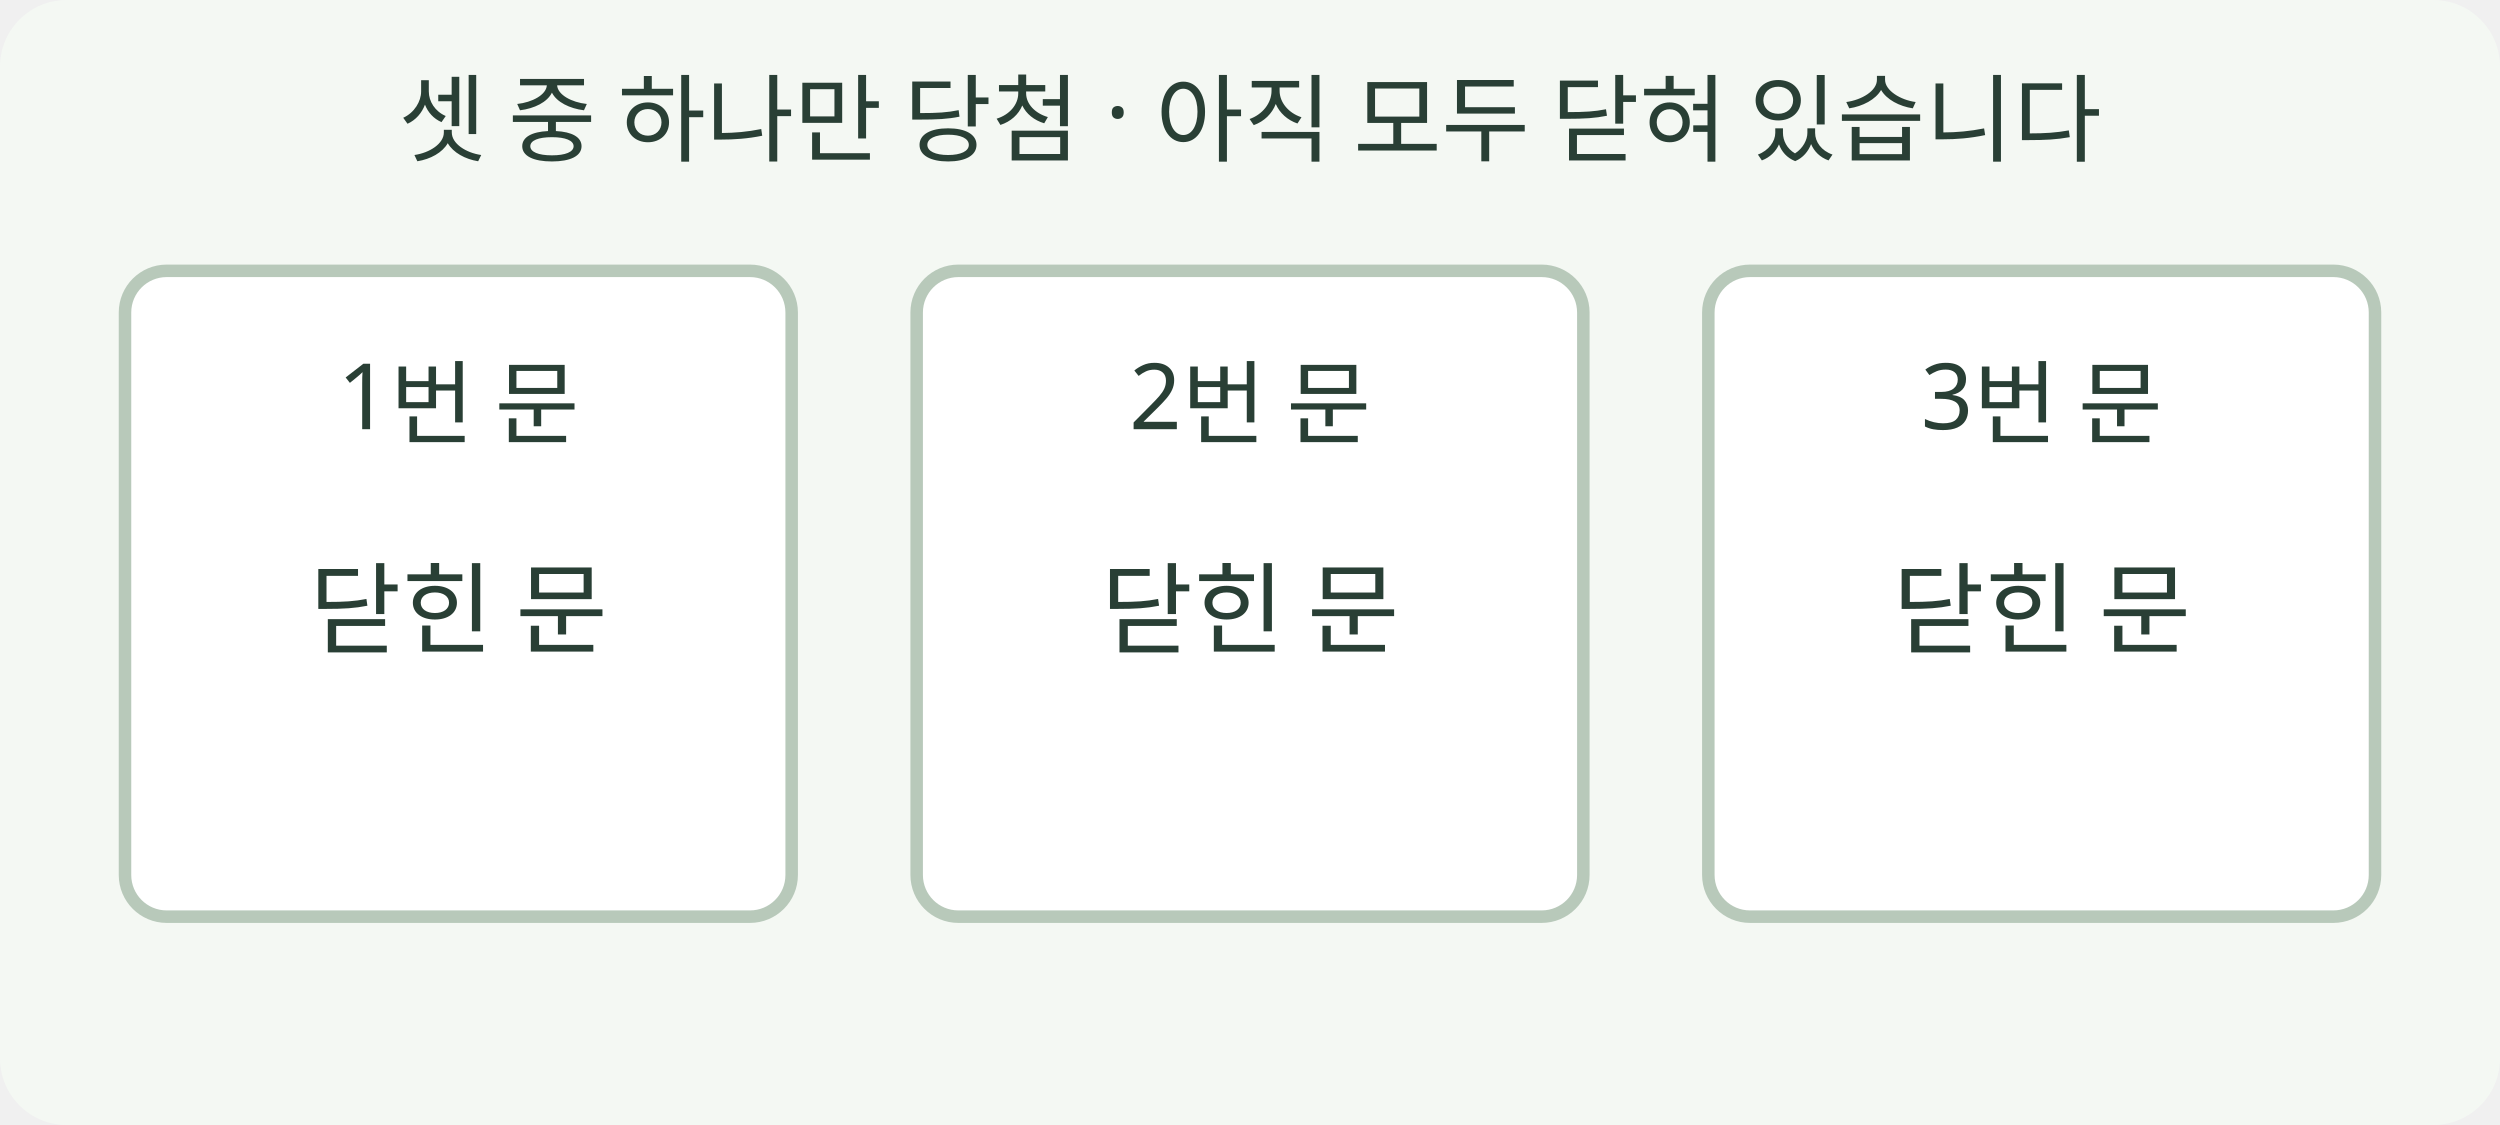
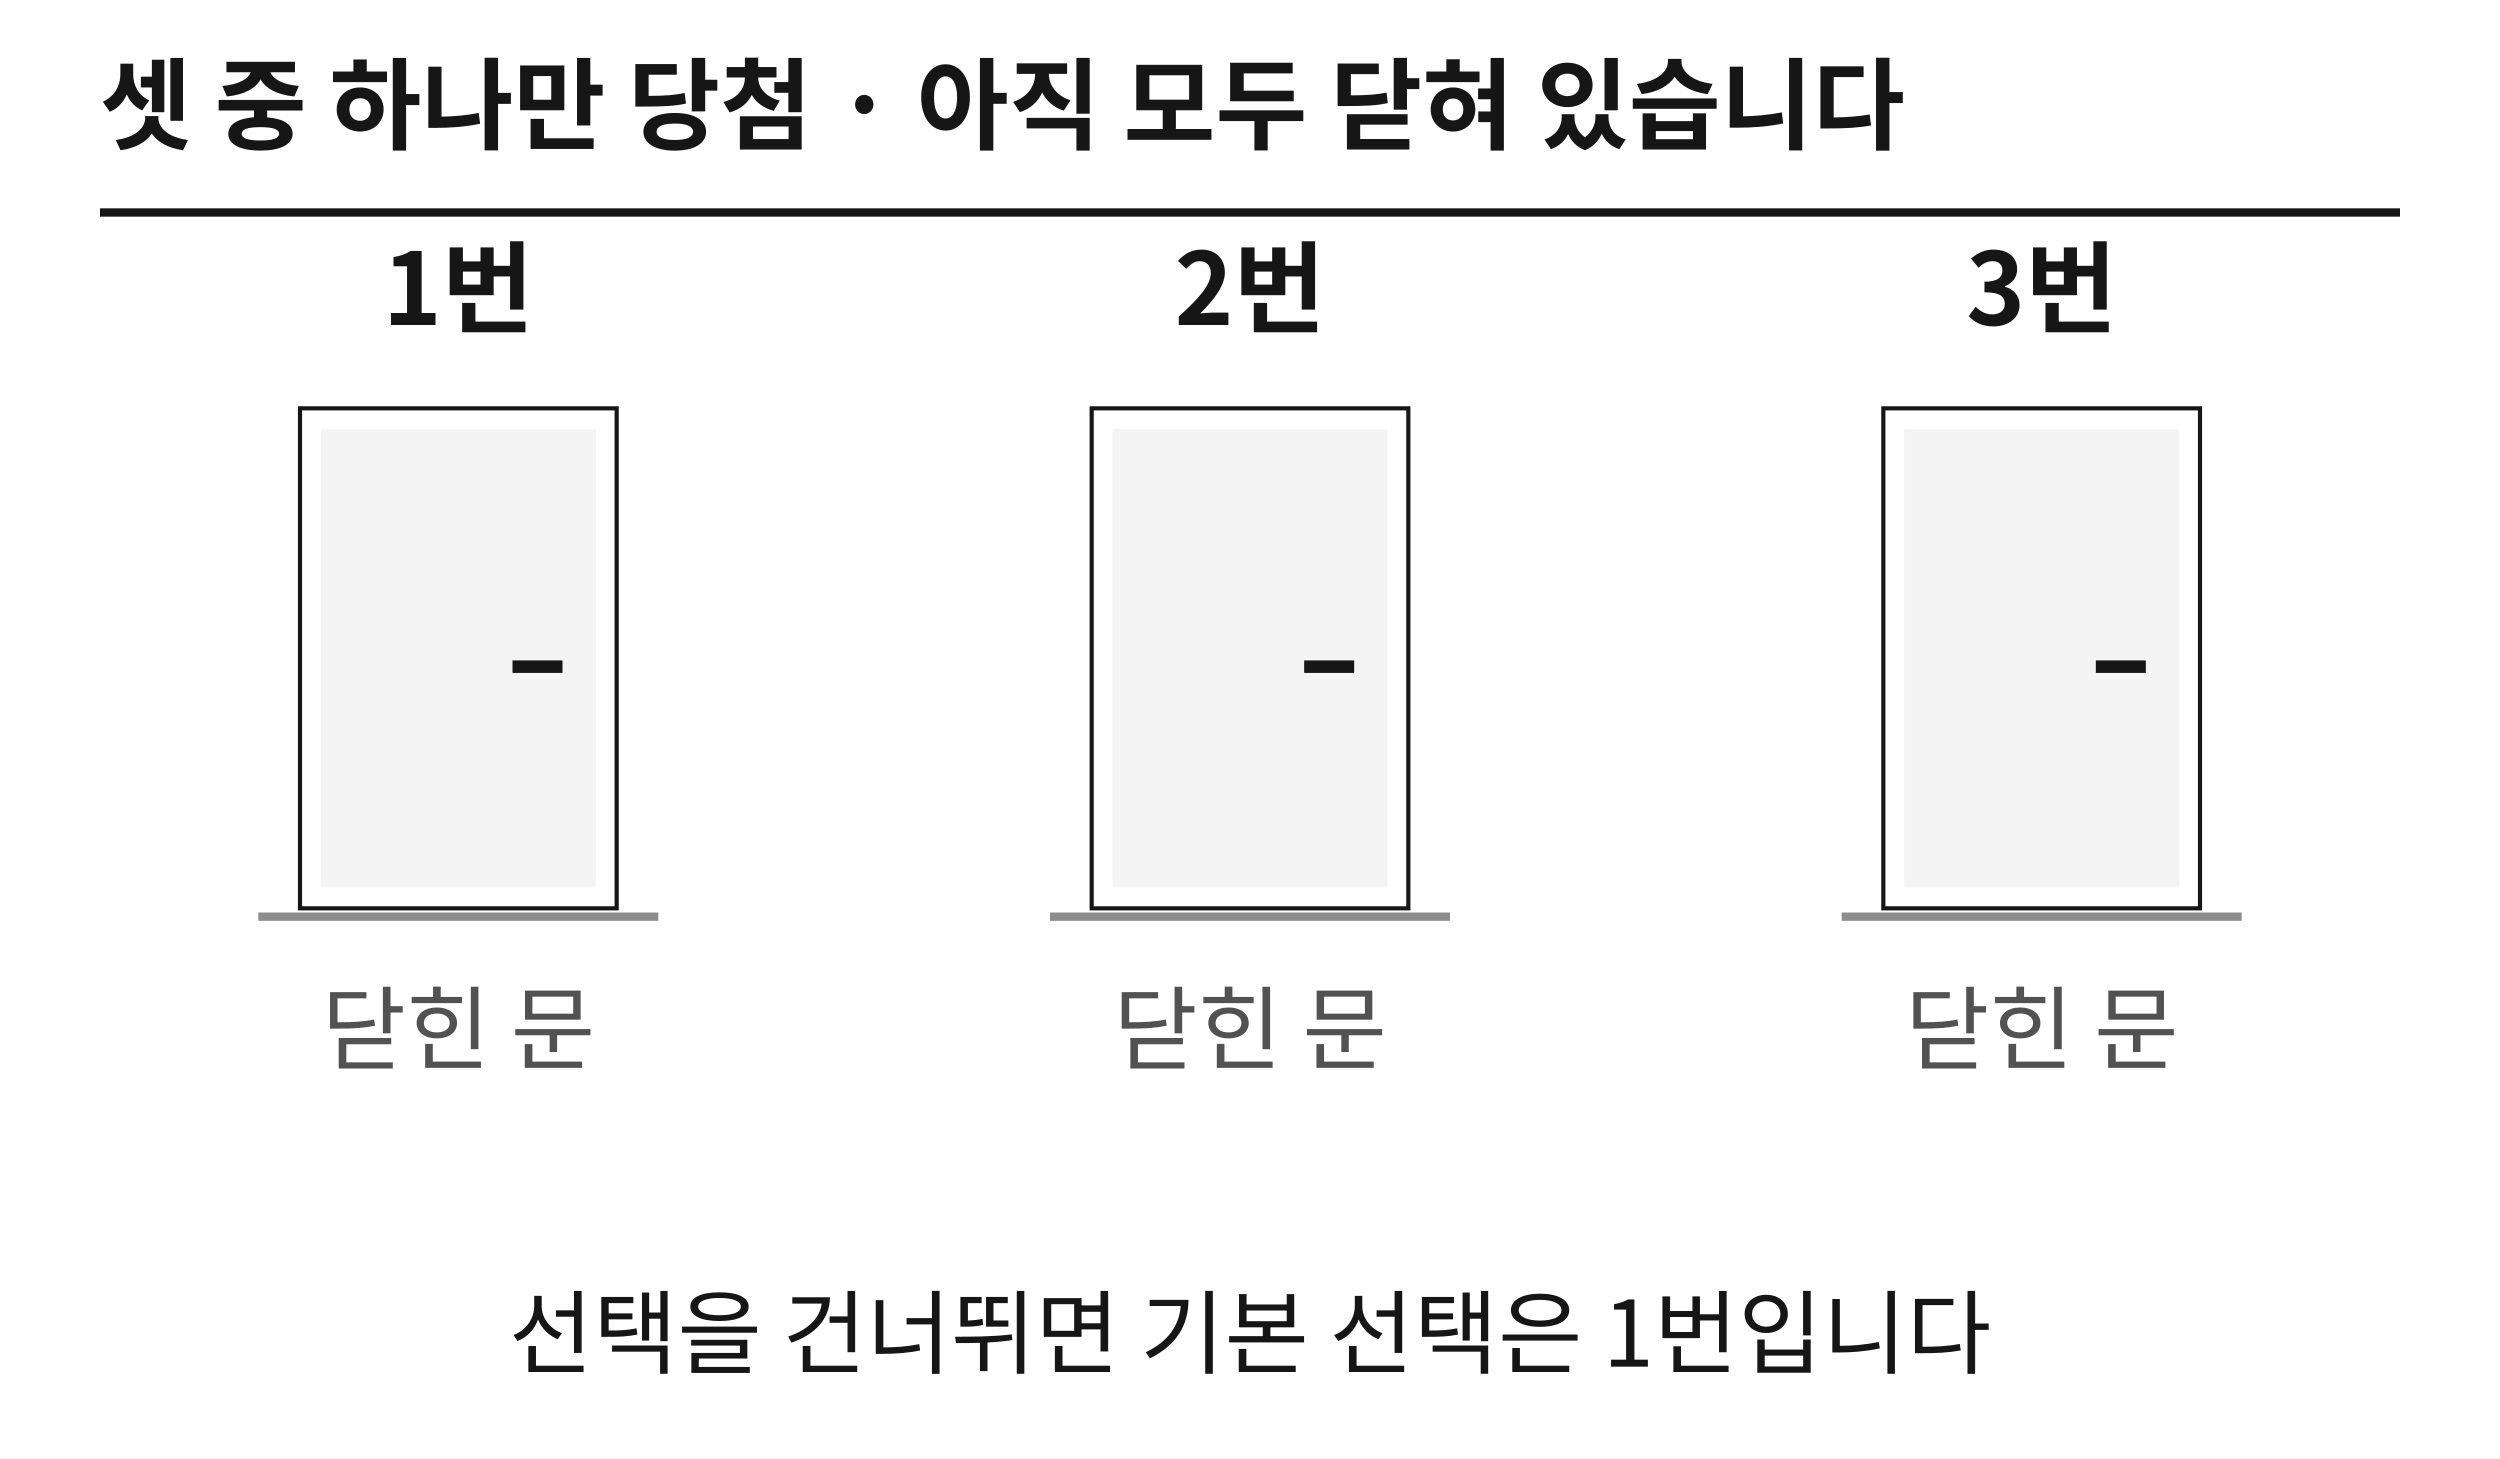
- <svg xmlns="http://www.w3.org/2000/svg" viewBox="0 0 600 270" role="img" aria-labelledby="title desc">
-   <rect width="600" height="270" rx="16" fill="#f4f8f3" />
-   <g font-family="system-ui,Malgun Gothic,sans-serif" fill="#293f35">
-     <text x="300" y="37" font-size="23" text-anchor="middle">셋 중 하나만 당첨 · 아직 모두 닫혀 있습니다</text>
-     <rect x="30" y="65" width="160" height="155" rx="10" fill="#fff" stroke="#b8c9ba" stroke-width="3" />
-     <text x="110" y="103" font-size="22" text-anchor="middle">1번 문</text>
-     <text x="110" y="155" font-size="24" text-anchor="middle">닫힌 문</text>
-     <text x="110" y="197" font-size="18" text-anchor="middle" />
-     <rect x="220" y="65" width="160" height="155" rx="10" fill="#fff" stroke="#b8c9ba" stroke-width="3" />
-     <text x="300" y="103" font-size="22" text-anchor="middle">2번 문</text>
-     <text x="300" y="155" font-size="24" text-anchor="middle">닫힌 문</text>
-     <text x="300" y="197" font-size="18" text-anchor="middle" />
-     <rect x="410" y="65" width="160" height="155" rx="10" fill="#fff" stroke="#b8c9ba" stroke-width="3" />
-     <text x="490" y="103" font-size="22" text-anchor="middle">3번 문</text>
-     <text x="490" y="155" font-size="24" text-anchor="middle">닫힌 문</text>
-     <text x="490" y="197" font-size="18" text-anchor="middle" />
+ <svg xmlns="http://www.w3.org/2000/svg" viewBox="0 0 600 350" role="img" aria-labelledby="title desc">
+   <defs>
+     <pattern id="hatch" width="8" height="8" patternUnits="userSpaceOnUse">
+       <rect width="8" height="8" fill="#f4f4f4" />
+       <path d="M-2 2L2-2M0 8L8 0M6 10L10 6" stroke="#8d8d8d" stroke-width="1" />
+     </pattern>
+     <marker id="arrow" viewBox="0 0 10 10" refX="9" refY="5" markerWidth="6" markerHeight="6" orient="auto">
+       <path d="M0 0L10 5L0 10Z" fill="#0f62fe" />
+     </marker>
+   </defs>
+   <rect width="600" height="350" fill="#fff" />
+   <g font-family="IBM Plex Sans,Noto Sans KR,Noto Sans CJK KR,system-ui,sans-serif" fill="#161616">
+     <text x="24" y="34" font-size="24" fill="#161616" text-anchor="start" font-weight="600">셋 중 하나만 당첨 · 아직 모두 닫혀 있습니다</text>
+     <path d="M24 51H576" stroke="#161616" stroke-width="2" />
+     <g transform="translate(50 88) scale(1)">
+       <rect x="22" y="10" width="76" height="120" fill="#ffffff" stroke="#161616" />
+       <rect x="27" y="15" width="66" height="110" fill="#f4f4f4" />
+       <path d="M73 72H85" stroke="#161616" stroke-width="3" />
+       <path d="M12 132H108" stroke="#8d8d8d" stroke-width="2" />
+     </g>
+     <text x="110" y="78" font-size="24" fill="#161616" text-anchor="middle" font-weight="600">1번</text>
+     <text x="110" y="255" font-size="22" fill="#525252" text-anchor="middle" font-weight="400">닫힌 문</text>
+     <text x="110" y="284" font-size="20" fill="#0f62fe" text-anchor="middle" font-weight="400" />
+     <g transform="translate(240 88) scale(1)">
+       <rect x="22" y="10" width="76" height="120" fill="#ffffff" stroke="#161616" />
+       <rect x="27" y="15" width="66" height="110" fill="#f4f4f4" />
+       <path d="M73 72H85" stroke="#161616" stroke-width="3" />
+       <path d="M12 132H108" stroke="#8d8d8d" stroke-width="2" />
+     </g>
+     <text x="300" y="78" font-size="24" fill="#161616" text-anchor="middle" font-weight="600">2번</text>
+     <text x="300" y="255" font-size="22" fill="#525252" text-anchor="middle" font-weight="400">닫힌 문</text>
+     <text x="300" y="284" font-size="20" fill="#525252" text-anchor="middle" font-weight="400" />
+     <g transform="translate(430 88) scale(1)">
+       <rect x="22" y="10" width="76" height="120" fill="#ffffff" stroke="#161616" />
+       <rect x="27" y="15" width="66" height="110" fill="#f4f4f4" />
+       <path d="M73 72H85" stroke="#161616" stroke-width="3" />
+       <path d="M12 132H108" stroke="#8d8d8d" stroke-width="2" />
+     </g>
+     <text x="490" y="78" font-size="24" fill="#161616" text-anchor="middle" font-weight="600">3번</text>
+     <text x="490" y="255" font-size="22" fill="#525252" text-anchor="middle" font-weight="400">닫힌 문</text>
+     <text x="490" y="284" font-size="20" fill="#525252" text-anchor="middle" font-weight="400" />
+     <text x="300" y="328" font-size="22" fill="#161616" text-anchor="middle" font-weight="400">선택을 건너뛰면 기본 선택은 1번입니다</text>
  </g>
</svg>
